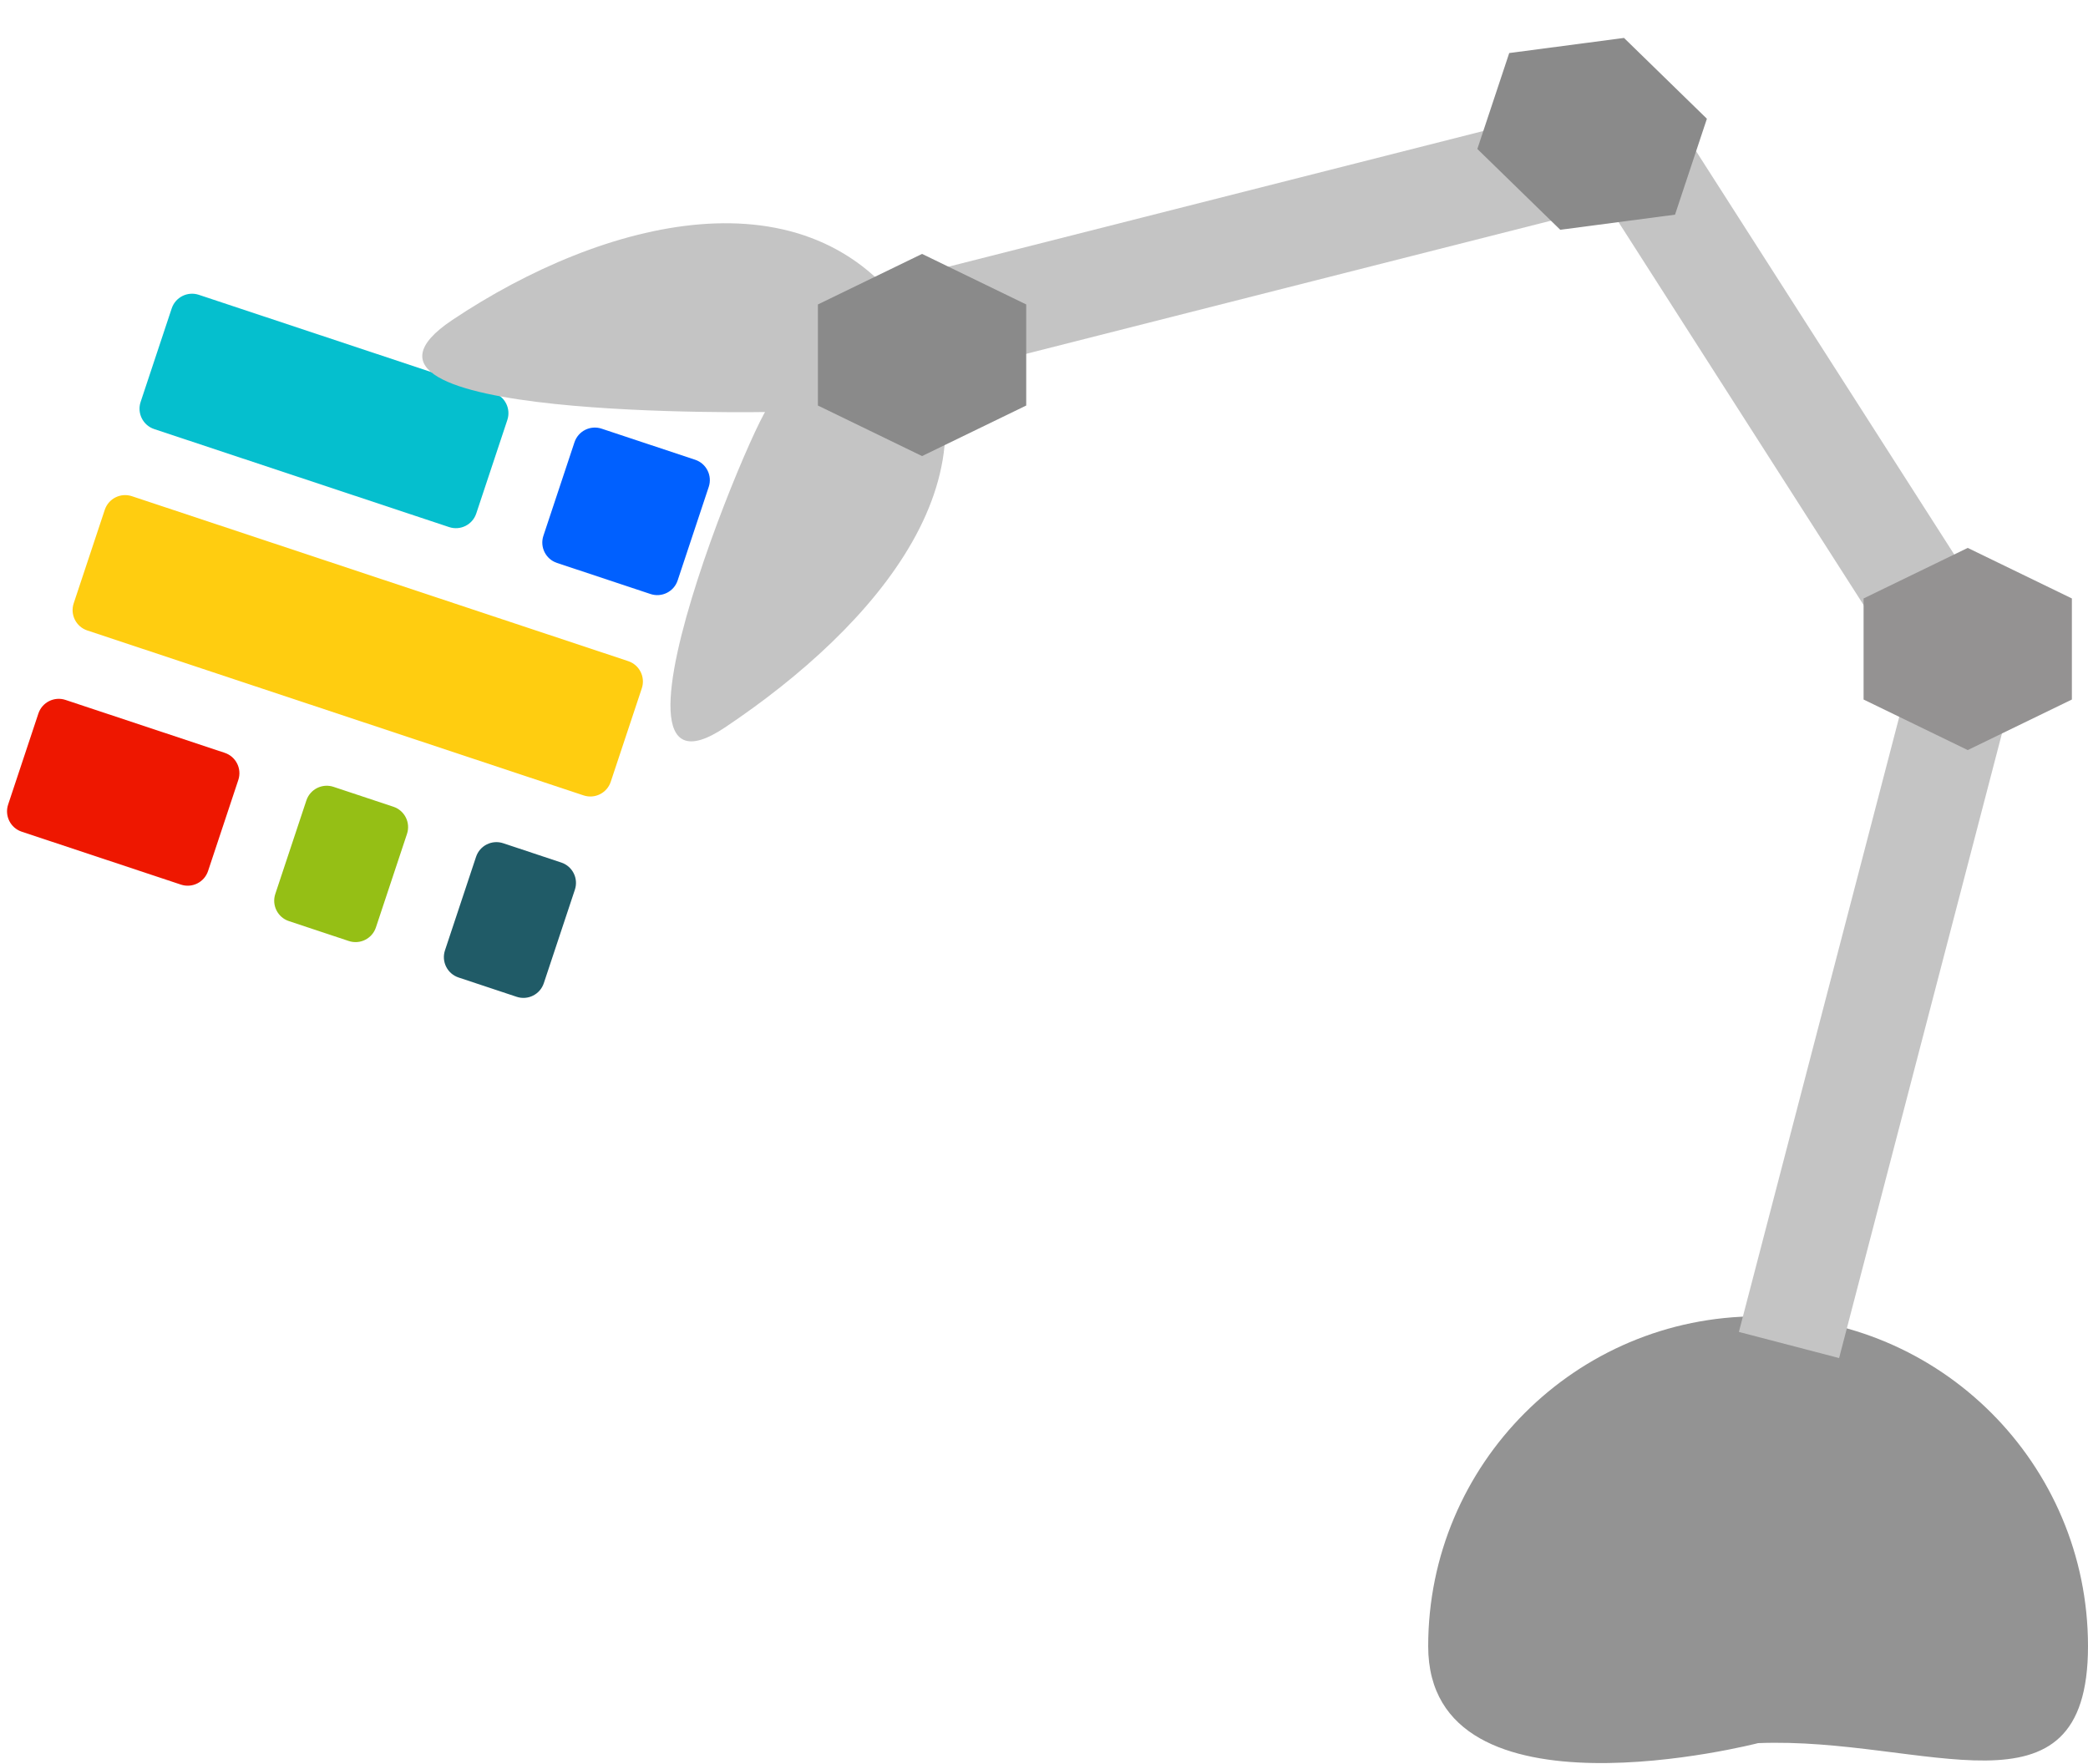
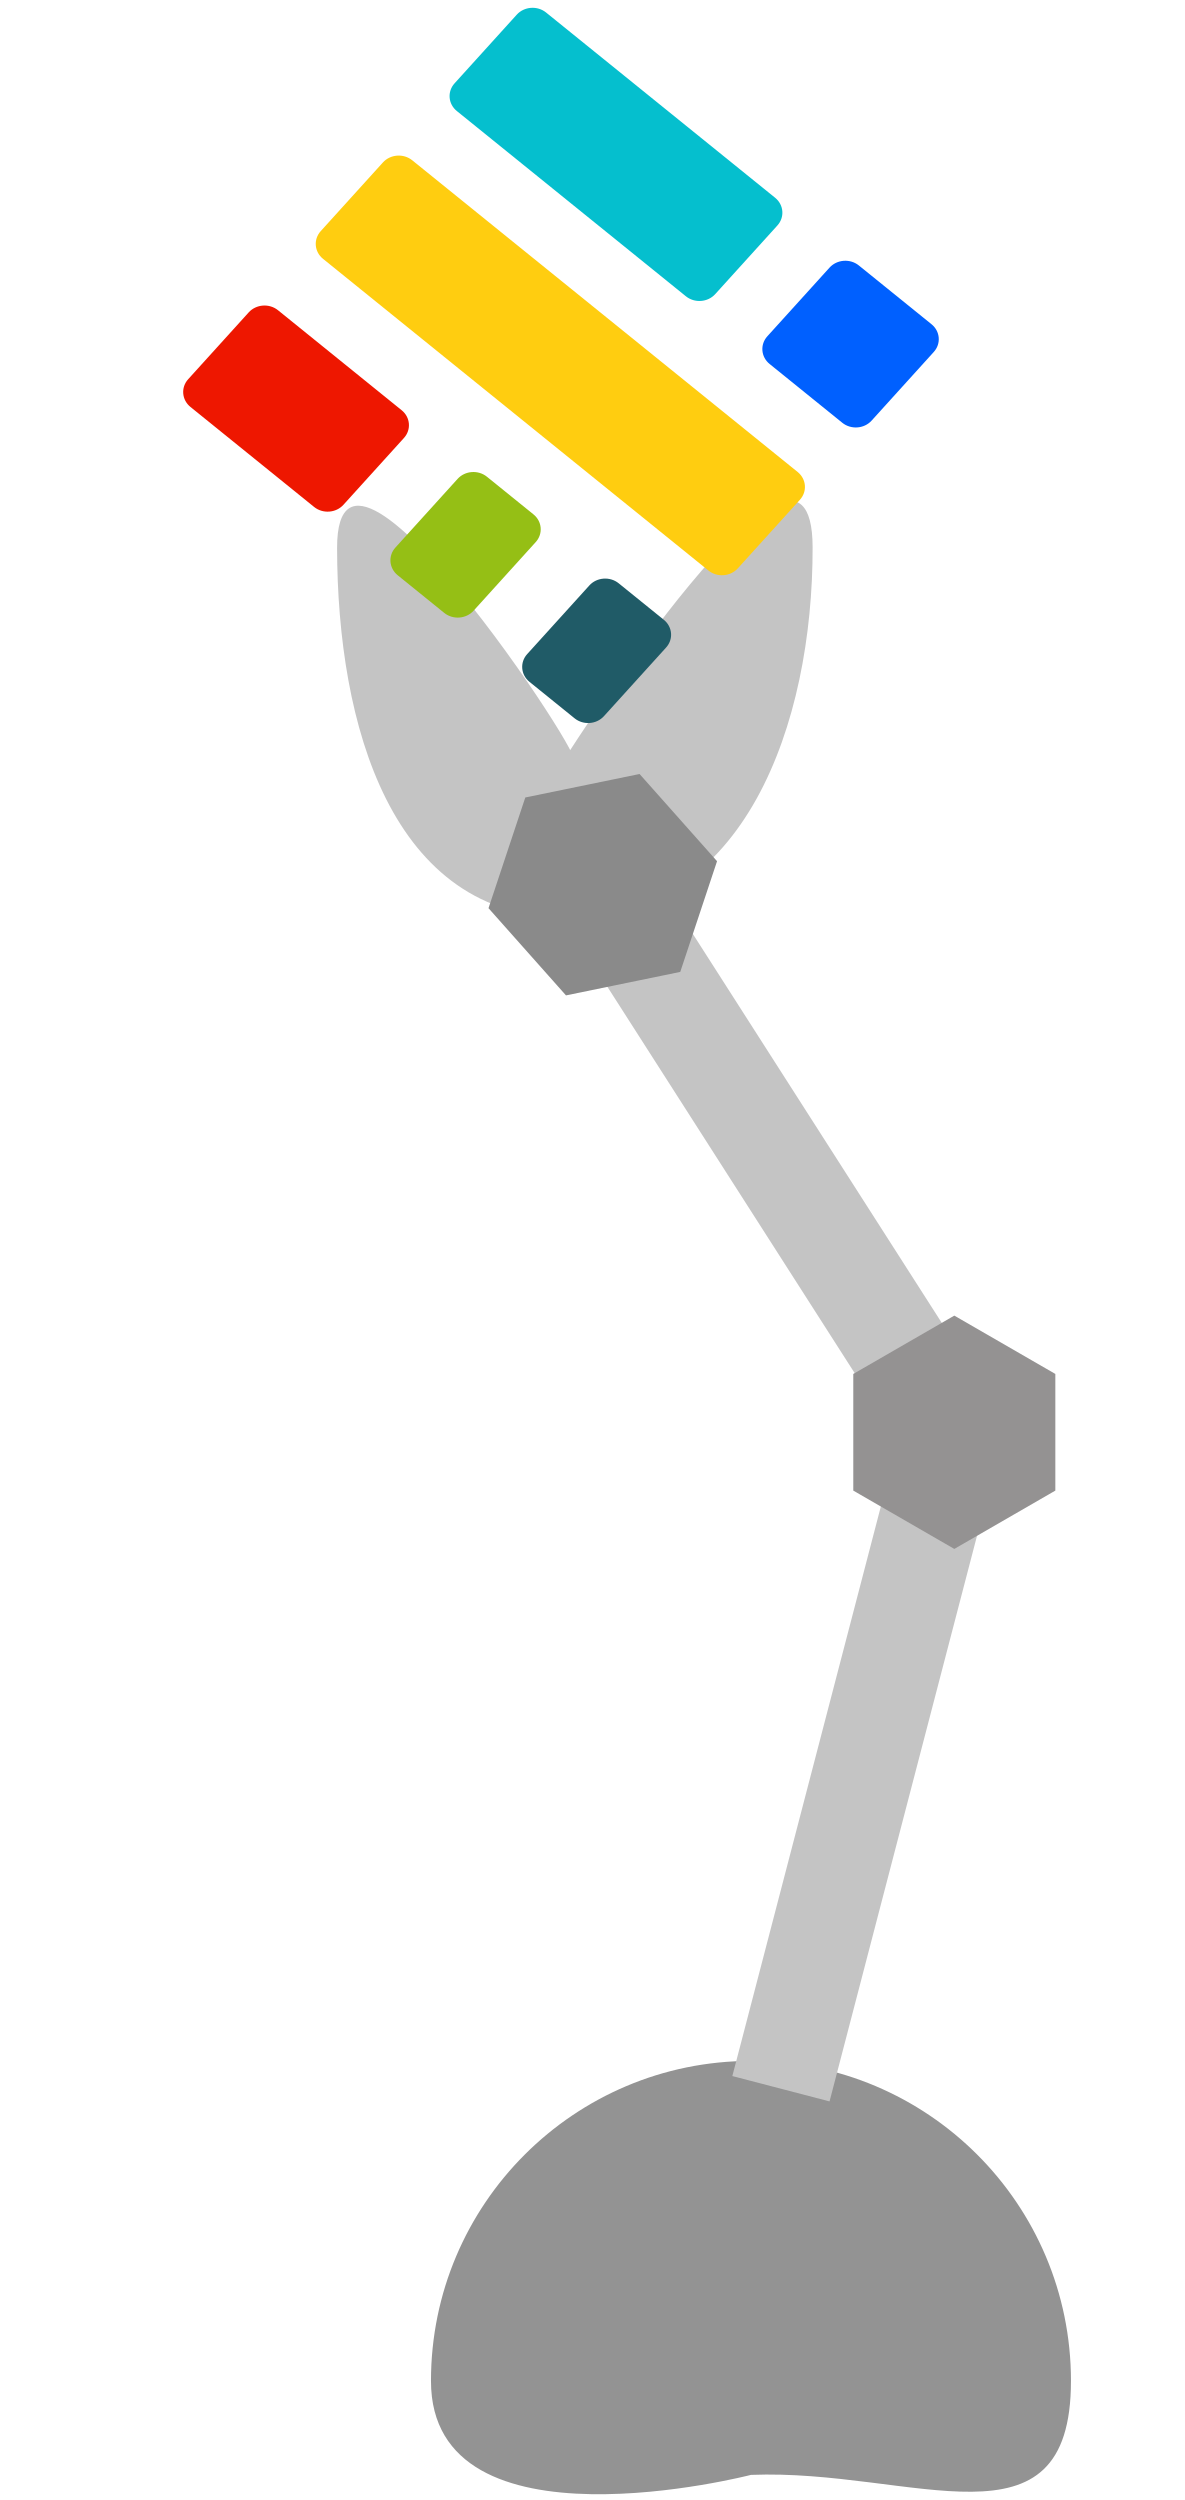
- <svg xmlns="http://www.w3.org/2000/svg" width="1250" height="1056" viewBox="0 0 1250 1056" fill="none">
-   <path d="M295.584 235.158L119.038 176.486C112.303 174.248 105.029 177.894 102.791 184.628L84.185 240.617C81.946 247.352 85.592 254.626 92.326 256.864L268.873 315.535C275.607 317.773 282.881 314.128 285.119 307.393L303.726 251.404C305.964 244.67 302.319 237.396 295.584 235.158Z" fill="#05BFCE" />
-   <path d="M376.086 395.782L78.974 297.044C72.239 294.805 64.965 298.451 62.727 305.185L44.12 361.175C41.882 367.909 45.527 375.183 52.262 377.421L349.375 476.16C356.109 478.398 363.383 474.753 365.621 468.018L384.228 412.029C386.466 405.294 382.821 398.02 376.086 395.782Z" fill="#FFCD10" />
-   <path d="M235.514 482.948L199.662 471.033C192.927 468.795 185.653 472.44 183.415 479.175L164.808 535.164C162.57 541.899 166.215 549.173 172.95 551.411L208.802 563.326C215.537 565.564 222.811 561.919 225.049 555.184L243.655 499.195C245.894 492.46 242.248 485.186 235.514 482.948Z" fill="#95BF15" />
-   <path d="M134.529 450.674L39.224 419.001C32.489 416.763 25.215 420.408 22.977 427.143L4.865 481.642C2.627 488.377 6.272 495.651 13.007 497.889L108.312 529.561C115.047 531.8 122.321 528.154 124.559 521.42L142.67 466.92C144.908 460.186 141.263 452.912 134.529 450.674Z" fill="#EE1700" />
-   <path d="M336.019 516.349L301.239 504.79C294.504 502.552 287.231 506.197 284.992 512.932L266.386 568.921C264.148 575.656 267.793 582.93 274.528 585.168L309.307 596.726C316.042 598.964 323.316 595.319 325.554 588.585L344.161 532.595C346.399 525.861 342.754 518.587 336.019 516.349Z" fill="#205B67" />
-   <path d="M416.151 275.225L360.162 256.618C353.427 254.38 346.153 258.025 343.915 264.76L325.308 320.749C323.07 327.484 326.715 334.758 333.45 336.996L389.439 355.603C396.174 357.841 403.448 354.196 405.686 347.461L424.293 291.472C426.531 284.737 422.885 277.463 416.151 275.225Z" fill="#0060FF" />
-   <path d="M1250 985.5C1250 1094.58 1152.36 1039.5 1052.5 1043.5C1052.5 1043.5 855 1094.58 855 985.5C855 876.424 943.424 788 1052.5 788C1161.58 788 1250 876.424 1250 985.5Z" fill="#939393" />
-   <path d="M433.913 435.545C343.225 496.153 472.06 201.972 461.003 246.619C461.003 246.619 180.142 252.132 270.83 191.524C361.518 130.916 484.369 99.81 544.977 190.498C605.585 281.186 524.601 374.937 433.913 435.545Z" fill="#C4C4C4" />
-   <rect x="1147.47" y="389" width="62" height="422" transform="rotate(14.6133 1147.47 389)" fill="#C4C4C4" />
-   <rect x="921.141" y="70.011" width="62" height="422" transform="rotate(75.7648 921.141 70.0107)" fill="#C4C4C4" />
-   <rect x="927" y="67.424" width="62" height="422" transform="rotate(-32.6218 927 67.4236)" fill="#C4C4C4" />
-   <path d="M1178 328L1240.35 358.255V418.766L1178 449.021L1115.65 418.766V358.255L1178 328Z" fill="#949292" />
-   <path d="M972.224 22.706L1021.85 71.082L1002.77 128.505L934.058 137.552L884.427 89.176L903.511 31.753L972.224 22.706Z" fill="#8A8A8A" />
-   <path d="M552 152L614.354 182.255V242.766L552 273.021L489.646 242.766V182.255L552 152Z" fill="#8A8A8A" />
+ <svg xmlns="http://www.w3.org/2000/svg" width="731" height="1543" viewBox="0 0 731 1543" fill="none">
+   <path d="M661 1469.5C661 1578.58 563.357 1523.5 463.5 1527.5C463.5 1527.5 266 1578.58 266 1469.5C266 1360.42 354.424 1272 463.5 1272C572.576 1272 661 1360.42 661 1469.5Z" fill="#939393" />
+   <path d="M208.048 338.231C207.865 229.155 381.32 499.44 350.286 465.492C350.286 465.492 501.364 228.662 501.548 337.738C501.731 446.814 459.532 566.309 350.456 566.492C241.38 566.676 208.232 447.308 208.048 338.231Z" fill="#C4C4C4" />
+   <rect x="558.468" y="873" width="62" height="422" transform="rotate(14.6133 558.468 873)" fill="#C4C4C4" />
+   <rect x="338" y="551.424" width="62" height="422" transform="rotate(-32.6218 338 551.424)" fill="#C4C4C4" />
+   <path d="M589 812L651.354 848V920L589 956L526.646 920V848L589 812Z" fill="#949292" />
+   <path d="M394.739 477.707L442.558 531.534L419.851 599.86L349.326 614.358L301.507 560.531L324.214 492.205L394.739 477.707Z" fill="#8A8A8A" />
+   <path d="M478.392 122.044L337.048 7.734C331.656 3.373 323.544 3.969 318.929 9.064L280.567 51.424C275.953 56.519 276.583 64.184 281.975 68.545L423.319 182.855C428.711 187.216 436.823 186.62 441.437 181.525L479.8 139.166C484.414 134.07 483.784 126.405 478.392 122.044Z" fill="#05BFCE" />
+   <path d="M492.316 291.318L254.445 98.943C249.053 94.583 240.941 95.178 236.327 100.273L197.964 142.633C193.35 147.728 193.98 155.394 199.372 159.754L437.244 352.129C442.635 356.49 450.747 355.894 455.362 350.799L493.724 308.439C498.338 303.344 497.708 295.679 492.316 291.318Z" fill="#FFCD10" />
+   <path d="M329.241 317.459L300.538 294.246C295.146 289.885 287.034 290.48 282.42 295.576L244.057 337.935C239.443 343.03 240.073 350.696 245.465 355.056L274.168 378.27C279.56 382.631 287.672 382.035 292.286 376.94L330.649 334.58C335.263 329.485 334.633 321.82 329.241 317.459Z" fill="#95BF15" />
+   <path d="M247.907 253.198L171.605 191.49C166.213 187.13 158.101 187.725 153.487 192.82L116.145 234.053C111.531 239.148 112.161 246.813 117.553 251.174L193.855 312.882C199.247 317.243 207.358 316.647 211.973 311.552L249.314 270.32C253.929 265.224 253.299 257.559 247.907 253.198Z" fill="#EE1700" />
+   <path d="M409.707 382.534L381.862 360.015C376.47 355.655 368.358 356.25 363.744 361.345L325.381 403.705C320.767 408.8 321.397 416.466 326.789 420.826L354.634 443.345C360.026 447.706 368.138 447.11 372.752 442.015L411.115 399.656C415.729 394.56 415.099 386.895 409.707 382.534Z" fill="#205B67" />
+   <path d="M574.919 200.109L530.093 163.857C524.702 159.496 516.59 160.092 511.975 165.187L473.613 207.547C468.998 212.642 469.629 220.307 475.021 224.668L519.846 260.92C525.238 265.28 533.35 264.685 537.964 259.59L576.327 217.23C580.941 212.135 580.311 204.47 574.919 200.109Z" fill="#0060FF" />
</svg>
